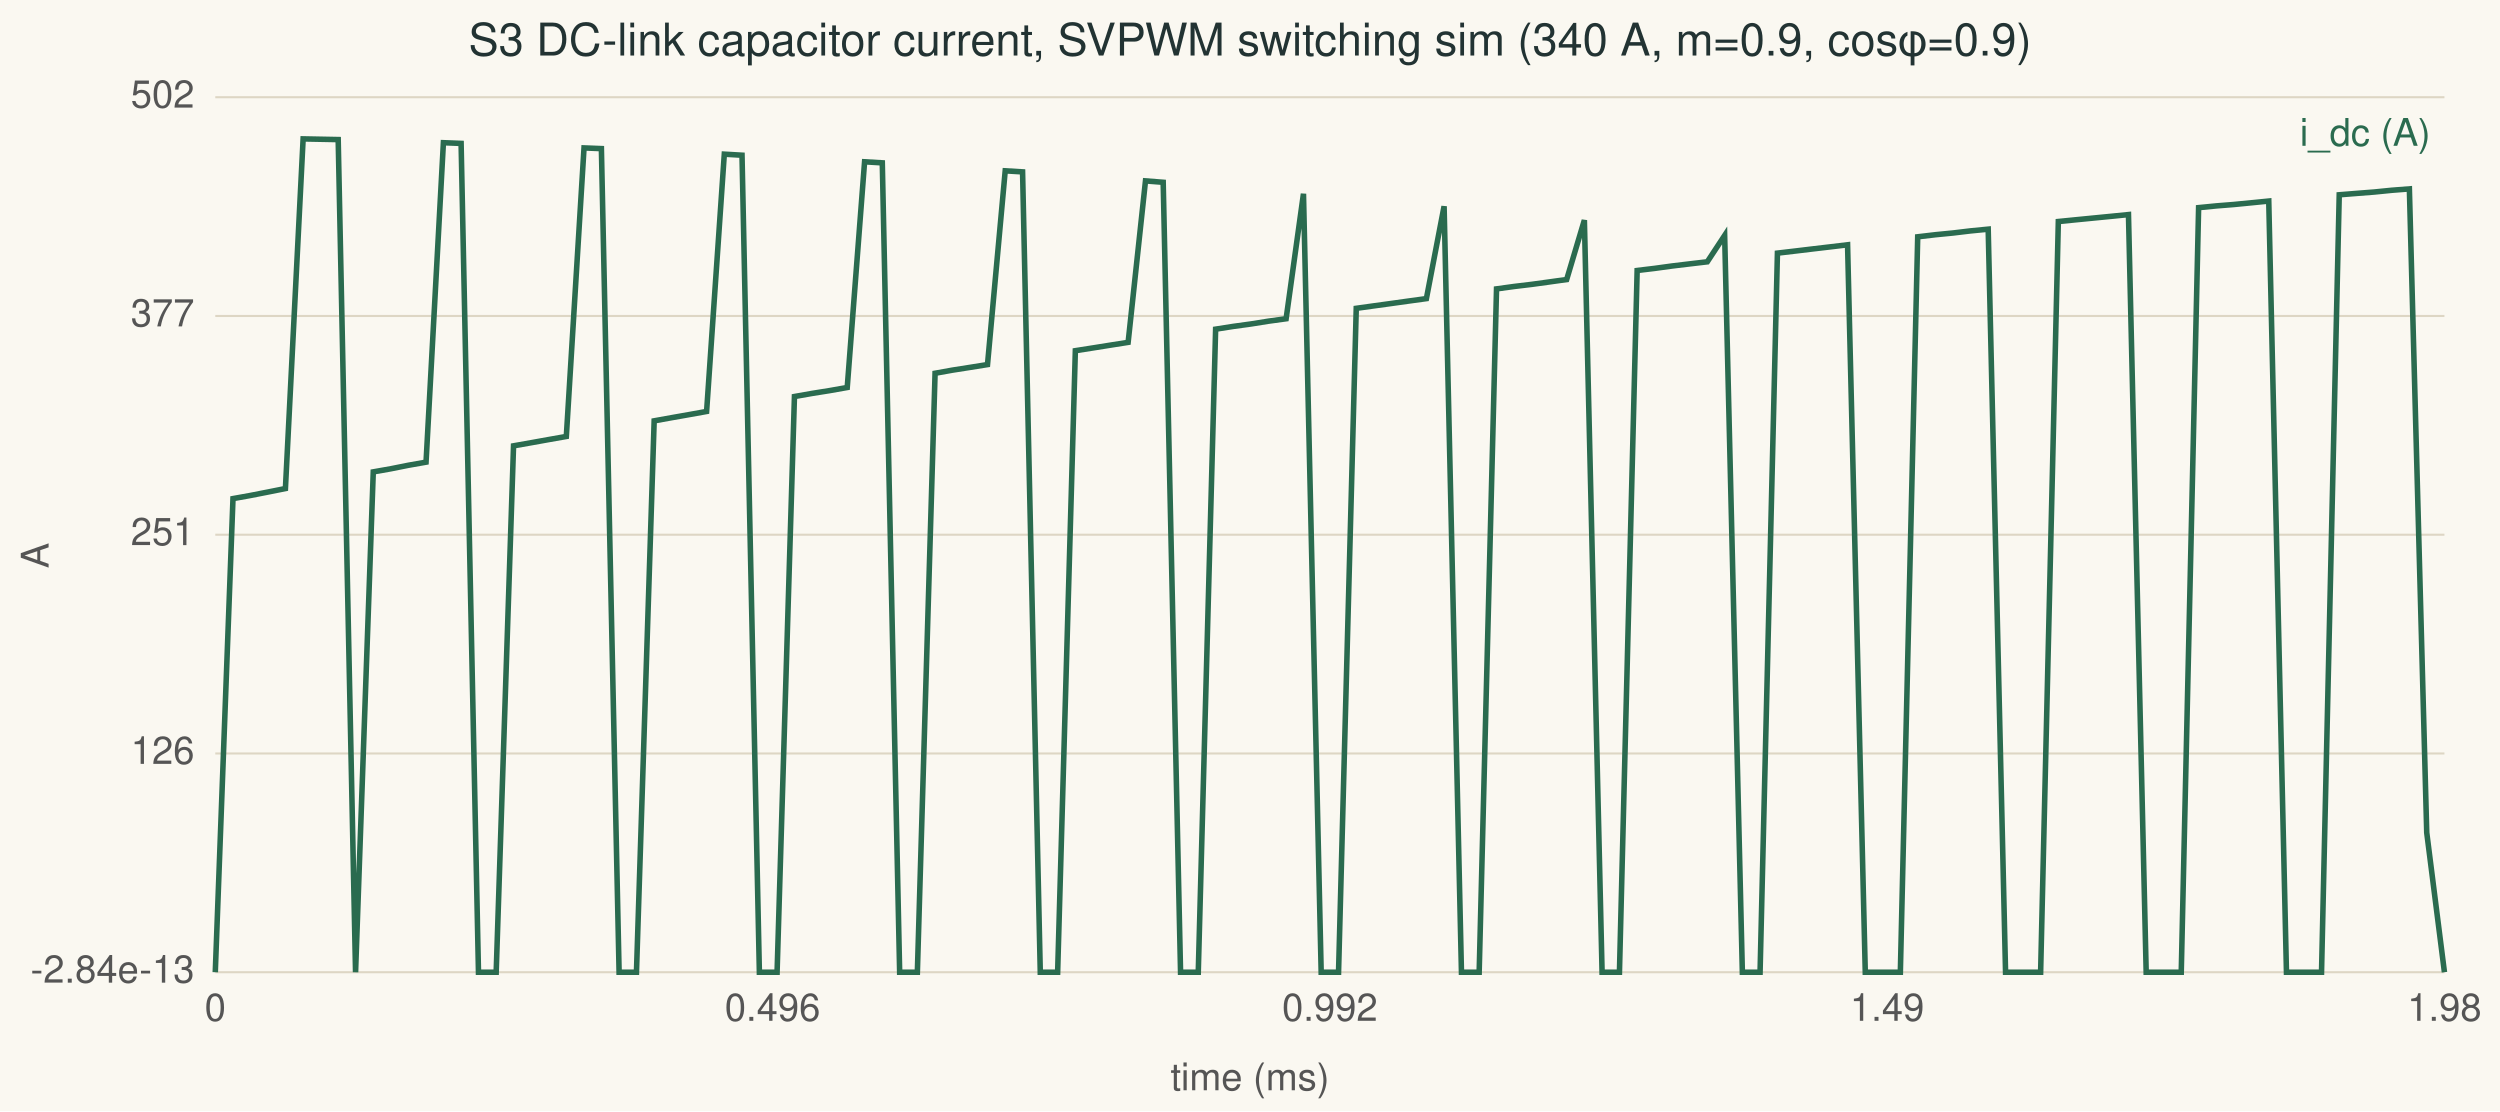
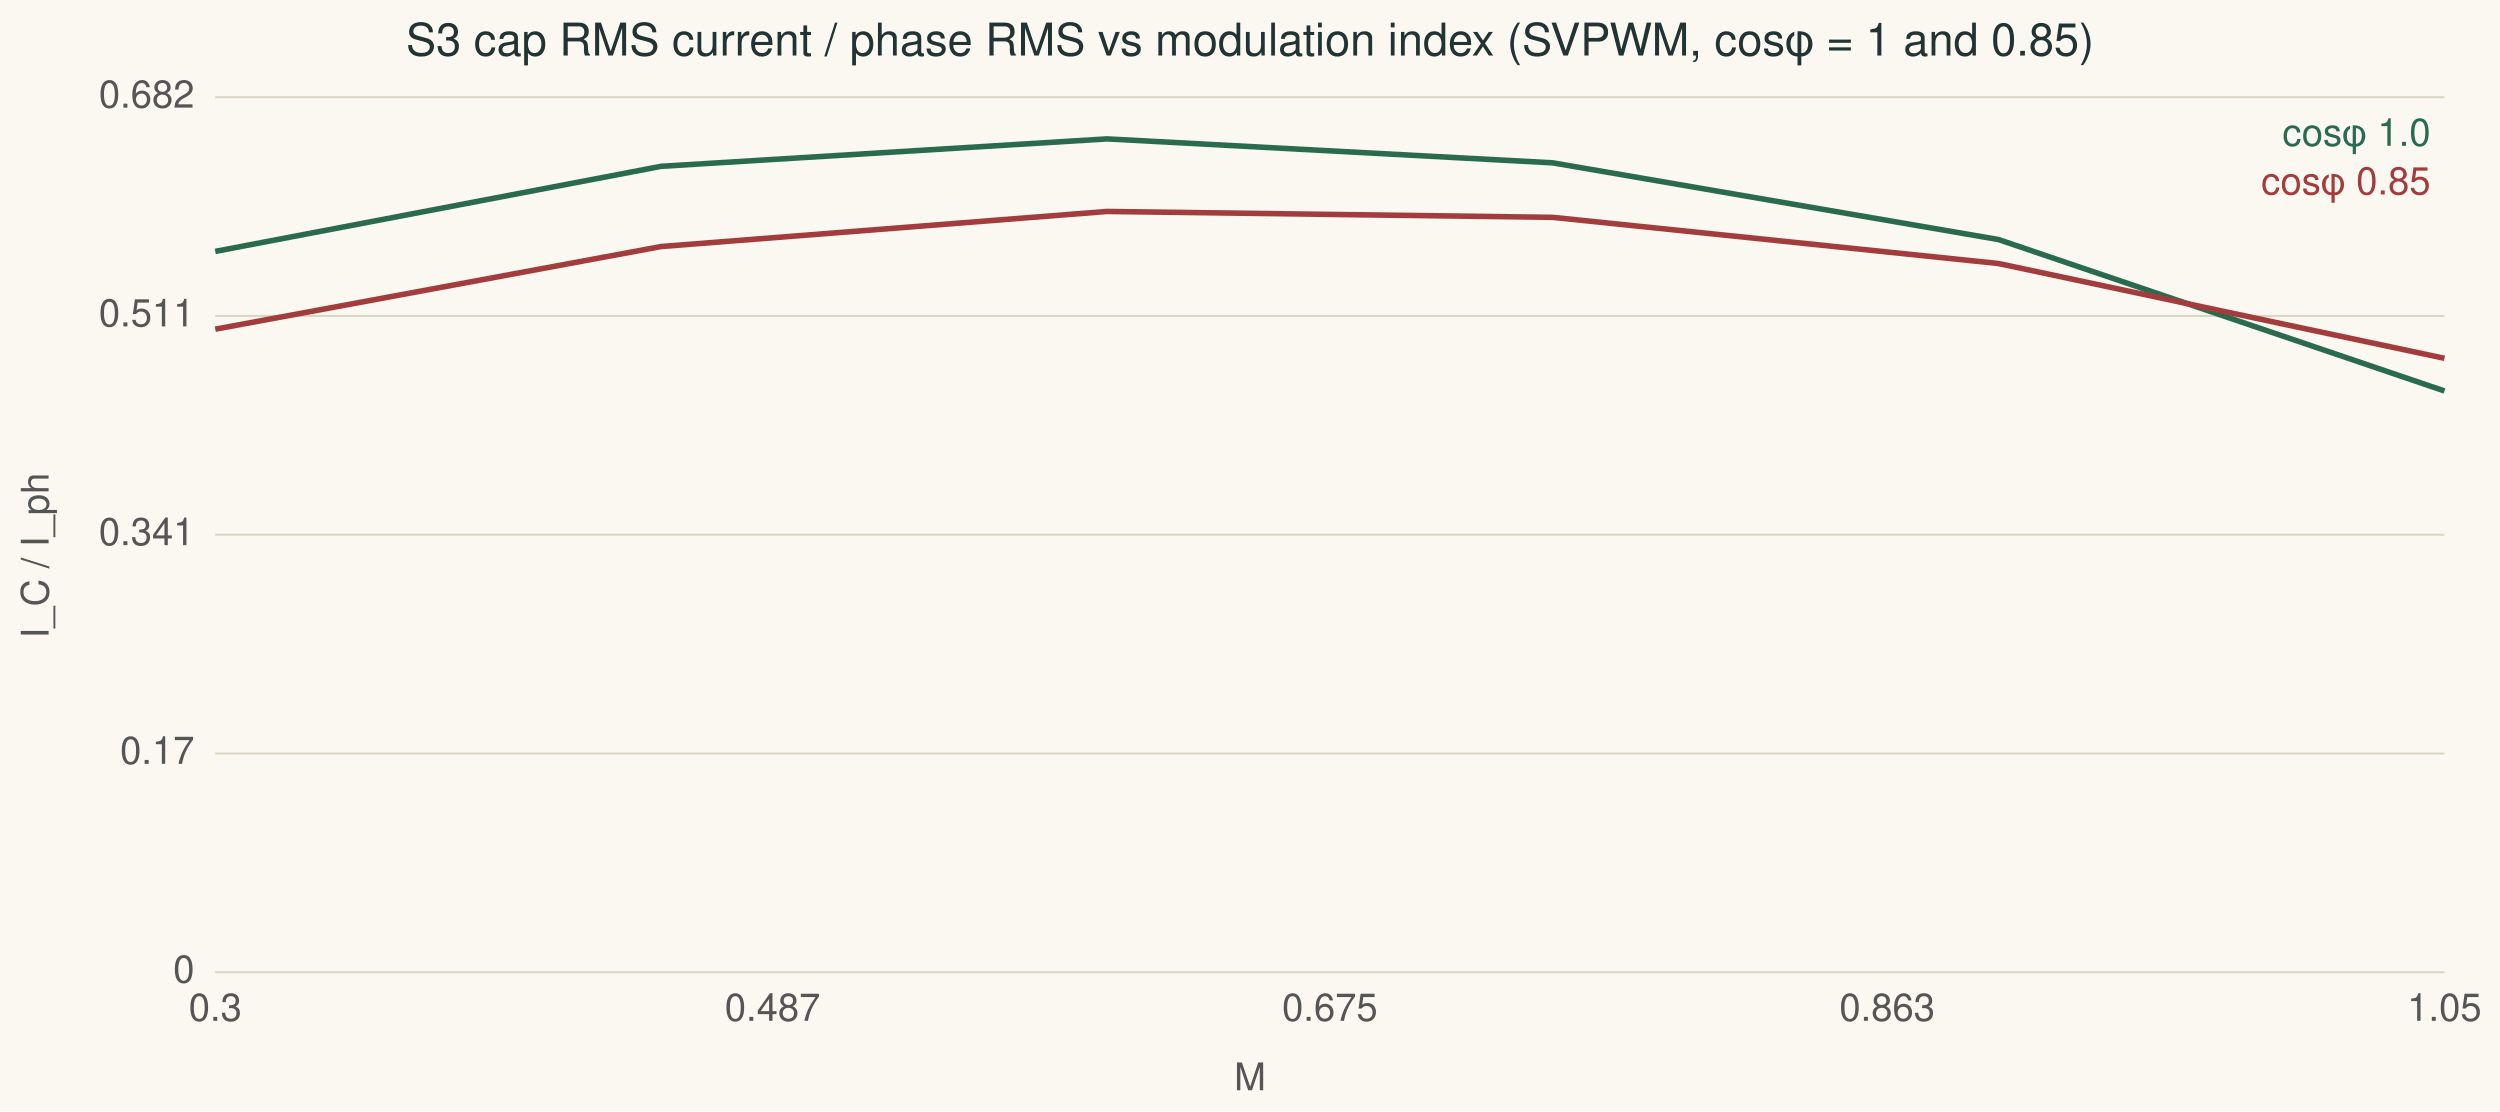
<svg xmlns="http://www.w3.org/2000/svg" viewBox="0 0 720 320" font-family="Helvetica,Arial" font-size="11">
  <rect width="720" height="320" fill="#faf8f1" />
-   <text x="360" y="16" text-anchor="middle" font-size="13" fill="#233">S3 DC-link capacitor current, SVPWM switching sim (340 A, m=0.9, cosφ=0.9)</text>
+   <text x="360" y="16" text-anchor="middle" font-size="13" fill="#233">S3 cap RMS current / phase RMS vs modulation index (SVPWM, cosφ = 1 and 0.85)</text>
  <line x1="62" y1="280" x2="704" y2="280" stroke="#ddd6c4" stroke-width="0.6" />
-   <text x="56" y="283" text-anchor="end" fill="#555">-2.84e-13</text>
-   <text x="62" y="294" text-anchor="middle" fill="#555">0</text>
+   <text x="56" y="283" text-anchor="end" fill="#555">0</text>
+   <text x="62" y="294" text-anchor="middle" fill="#555">0.3</text>
  <line x1="62" y1="217" x2="704" y2="217" stroke="#ddd6c4" stroke-width="0.6" />
-   <text x="56" y="220" text-anchor="end" fill="#555">126</text>
-   <text x="222.5" y="294" text-anchor="middle" fill="#555">0.496</text>
+   <text x="56" y="220" text-anchor="end" fill="#555">0.17</text>
+   <text x="222.5" y="294" text-anchor="middle" fill="#555">0.487</text>
  <line x1="62" y1="154" x2="704" y2="154" stroke="#ddd6c4" stroke-width="0.6" />
-   <text x="56" y="157" text-anchor="end" fill="#555">251</text>
-   <text x="383" y="294" text-anchor="middle" fill="#555">0.992</text>
+   <text x="56" y="157" text-anchor="end" fill="#555">0.341</text>
+   <text x="383" y="294" text-anchor="middle" fill="#555">0.675</text>
  <line x1="62" y1="91" x2="704" y2="91" stroke="#ddd6c4" stroke-width="0.6" />
-   <text x="56" y="94" text-anchor="end" fill="#555">377</text>
-   <text x="543.5" y="294" text-anchor="middle" fill="#555">1.49</text>
+   <text x="56" y="94" text-anchor="end" fill="#555">0.511</text>
+   <text x="543.5" y="294" text-anchor="middle" fill="#555">0.863</text>
  <line x1="62" y1="28" x2="704" y2="28" stroke="#ddd6c4" stroke-width="0.6" />
-   <text x="56" y="31" text-anchor="end" fill="#555">502</text>
-   <text x="704" y="294" text-anchor="middle" fill="#555">1.98</text>
-   <polyline points="62.0,280.0 67.1,143.6 72.1,142.7 77.2,141.7 82.2,140.7 87.3,40.0 92.3,40.1 97.4,40.2 102.4,280.0 107.5,135.9 112.6,135.0 117.6,134.0 122.7,133.1 127.7,41.1 132.8,41.3 137.8,280.0 142.9,280.0 147.9,128.4 153.0,127.5 158.0,126.6 163.1,125.7 168.2,42.6 173.2,42.8 178.3,280.0 183.3,280.0 188.4,121.2 193.4,120.3 198.5,119.4 203.5,118.5 208.6,44.4 213.7,44.7 218.7,280.0 223.8,280.0 228.8,114.2 233.9,113.3 238.9,112.5 244.0,111.6 249.0,46.6 254.1,46.9 259.1,280.0 264.2,280.0 269.3,107.5 274.3,106.6 279.4,105.8 284.4,105.0 289.5,49.2 294.5,49.5 299.6,280.0 304.6,280.0 309.7,101.0 314.8,100.2 319.8,99.4 324.9,98.6 329.9,52.1 335.0,52.5 340.0,280.0 345.1,280.0 350.1,94.8 355.2,94.0 360.3,93.3 365.3,92.5 370.4,91.8 375.4,55.8 380.5,280.0 385.5,280.0 390.6,88.8 395.6,88.1 400.7,87.4 405.7,86.7 410.8,86.0 415.9,59.4 420.9,280.0 426.0,280.0 431.0,83.2 436.1,82.5 441.1,81.9 446.2,81.2 451.2,80.5 456.3,63.4 461.4,280.0 466.4,280.0 471.5,77.9 476.5,77.3 481.6,76.6 486.6,76.0 491.7,75.4 496.7,67.8 501.8,280.0 506.9,280.0 511.9,72.9 517.0,72.3 522.0,71.7 527.1,71.1 532.1,70.5 537.2,280.0 542.2,280.0 547.3,280.0 552.3,68.2 557.4,67.6 562.5,67.1 567.5,66.5 572.6,66.0 577.6,280.0 582.7,280.0 587.7,280.0 592.8,63.8 597.8,63.3 602.9,62.8 608.0,62.3 613.0,61.8 618.1,280.0 623.1,280.0 628.2,280.0 633.2,59.8 638.3,59.3 643.3,58.9 648.4,58.4 653.4,57.9 658.5,280.0 663.6,280.0 668.6,280.0 673.7,56.1 678.7,55.7 683.8,55.3 688.8,54.8 693.9,54.4 698.9,239.8 704.0,280.0" fill="none" stroke="#2a6b4f" stroke-width="1.6" />
-   <text x="700" y="42" text-anchor="end" fill="#2a6b4f">i_dc (A)</text>
-   <text x="360" y="314" text-anchor="middle" fill="#555">time (ms)</text>
-   <text x="14" y="160" transform="rotate(-90 14 160)" text-anchor="middle" fill="#555">A</text>
+   <text x="56" y="31" text-anchor="end" fill="#555">0.682</text>
+   <text x="704" y="294" text-anchor="middle" fill="#555">1.05</text>
+   <polyline points="62.0,72.4 190.4,47.9 318.8,40.0 447.2,46.9 575.6,69.0 704.0,112.6" fill="none" stroke="#2a6b4f" stroke-width="1.6" />
+   <text x="700" y="42" text-anchor="end" fill="#2a6b4f">cosφ 1.0</text>
+   <polyline points="62.0,94.8 190.4,71.0 318.8,60.9 447.2,62.6 575.6,75.9 704.0,103.2" fill="none" stroke="#a33c3c" stroke-width="1.6" />
+   <text x="700" y="56" text-anchor="end" fill="#a33c3c">cosφ 0.85</text>
+   <text x="360" y="314" text-anchor="middle" fill="#555">M</text>
+   <text x="14" y="160" transform="rotate(-90 14 160)" text-anchor="middle" fill="#555">I_C / I_ph</text>
</svg>
